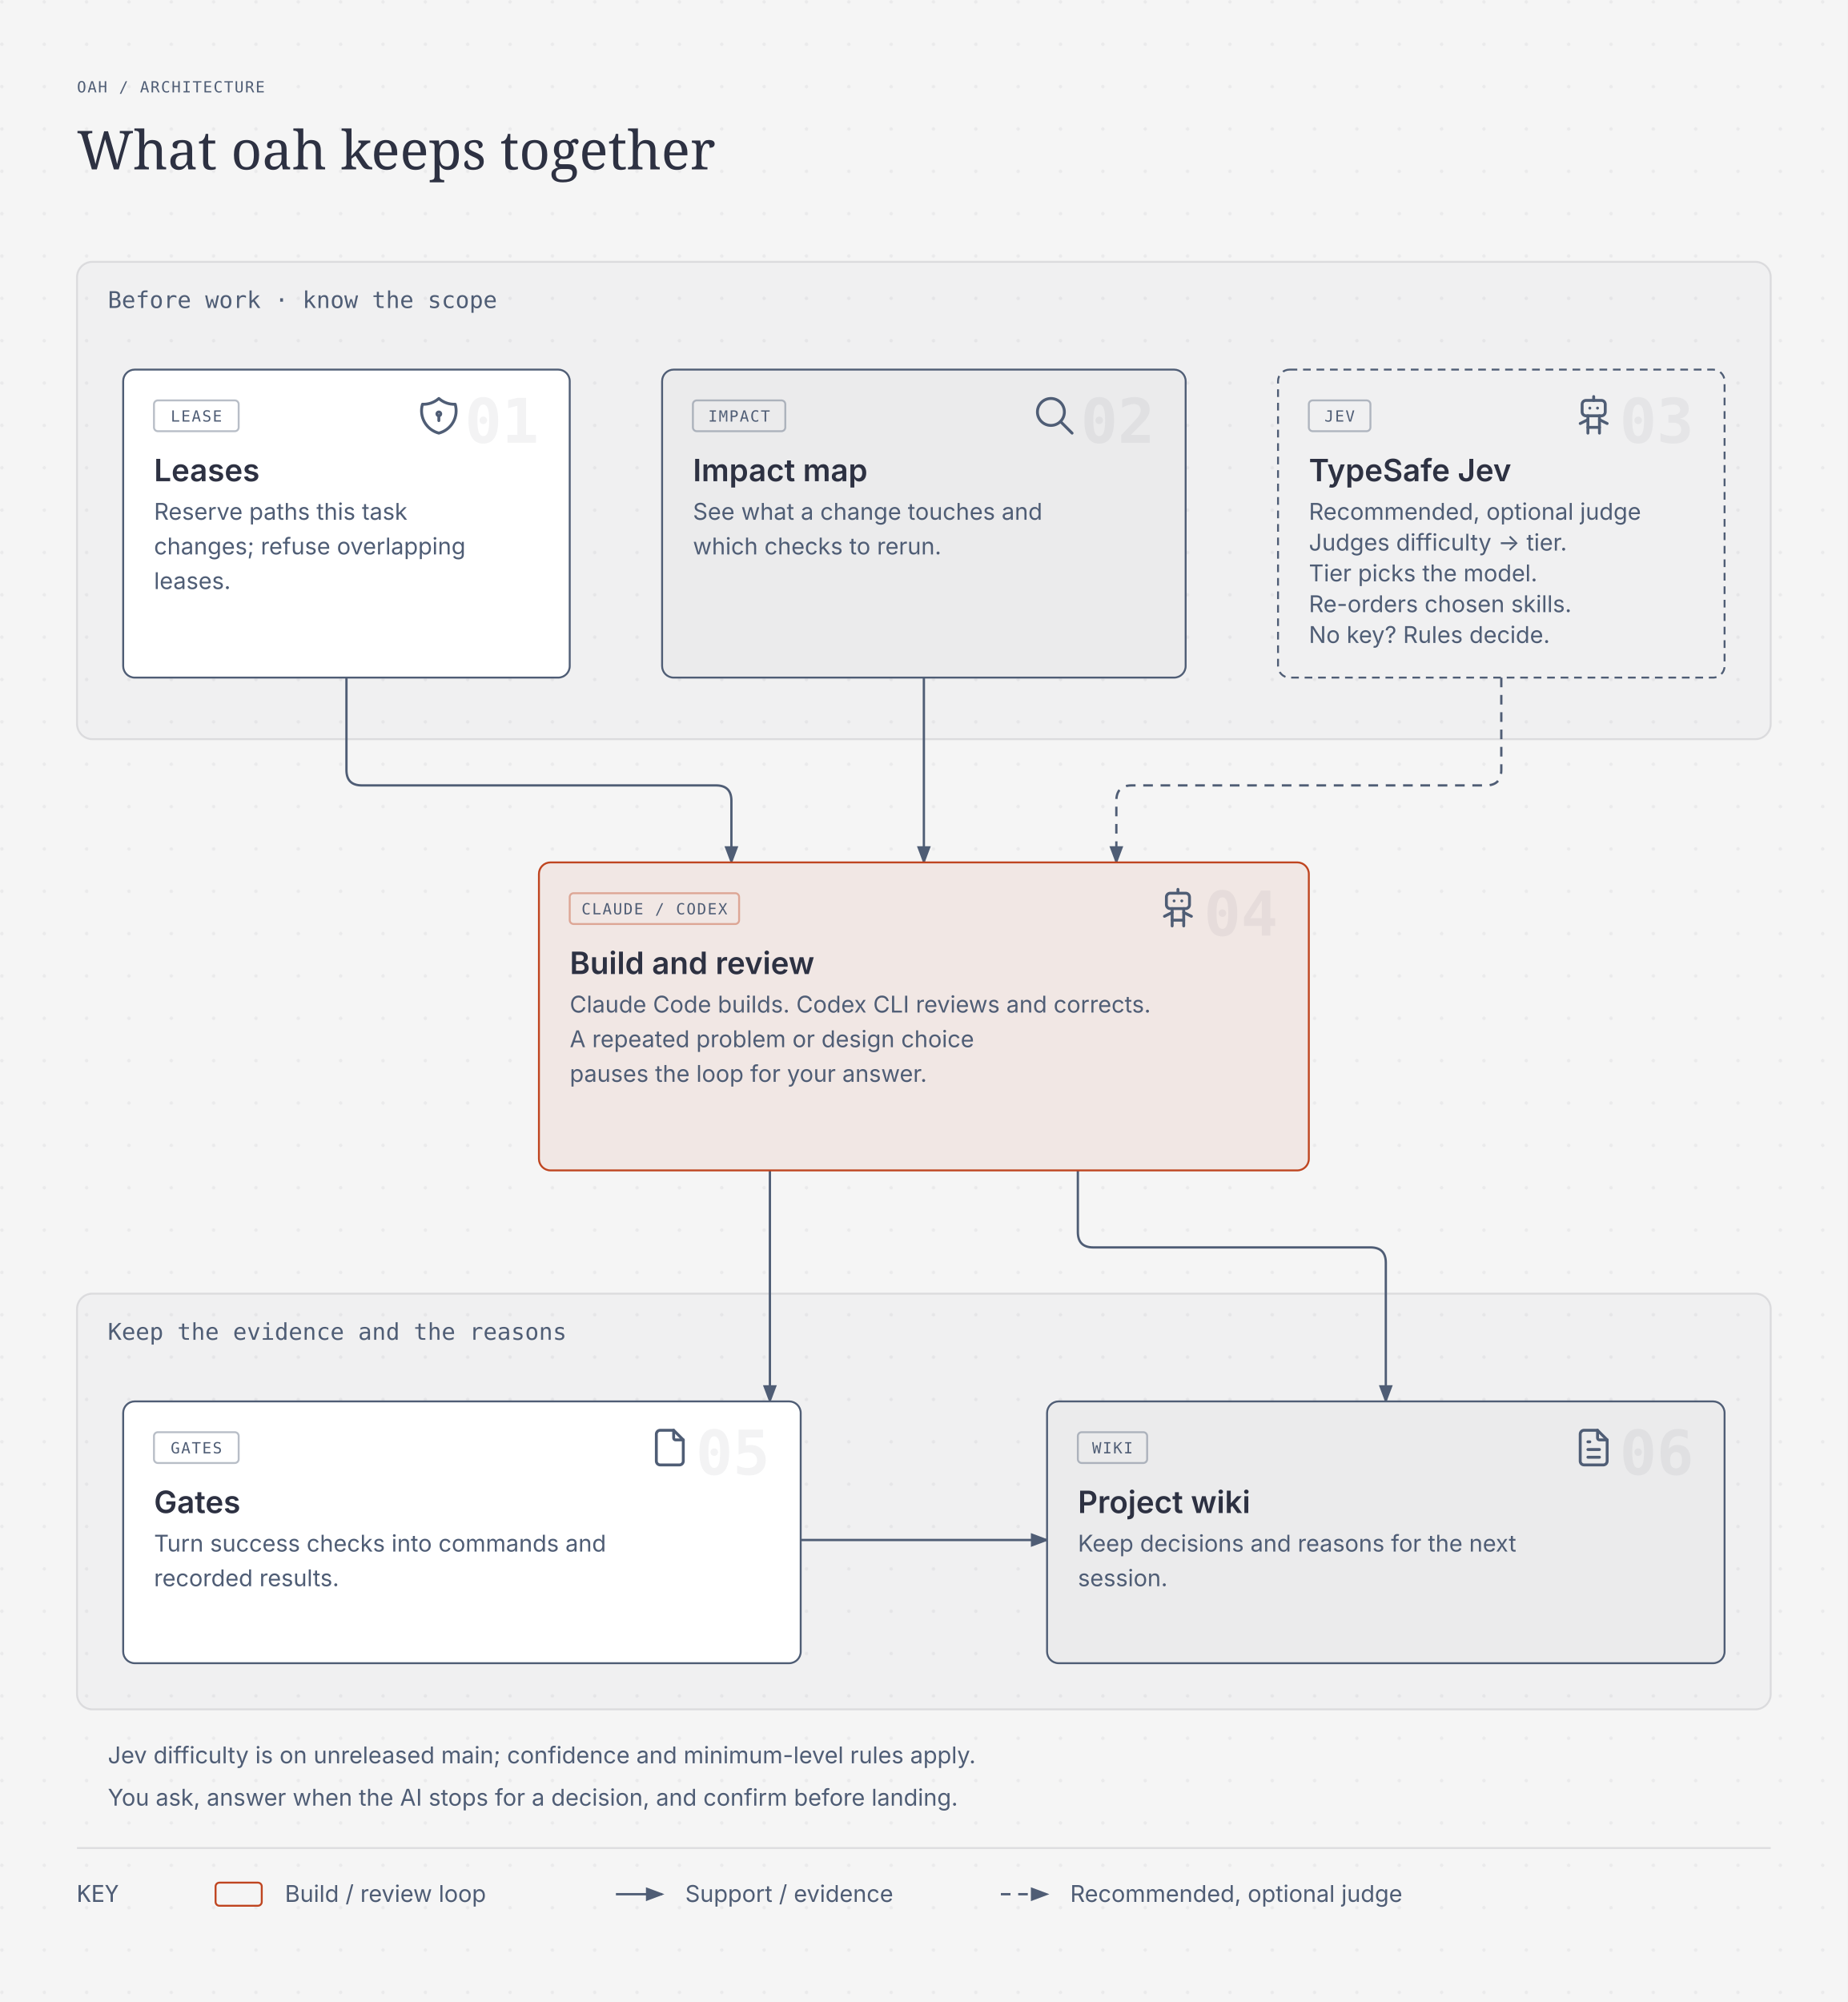
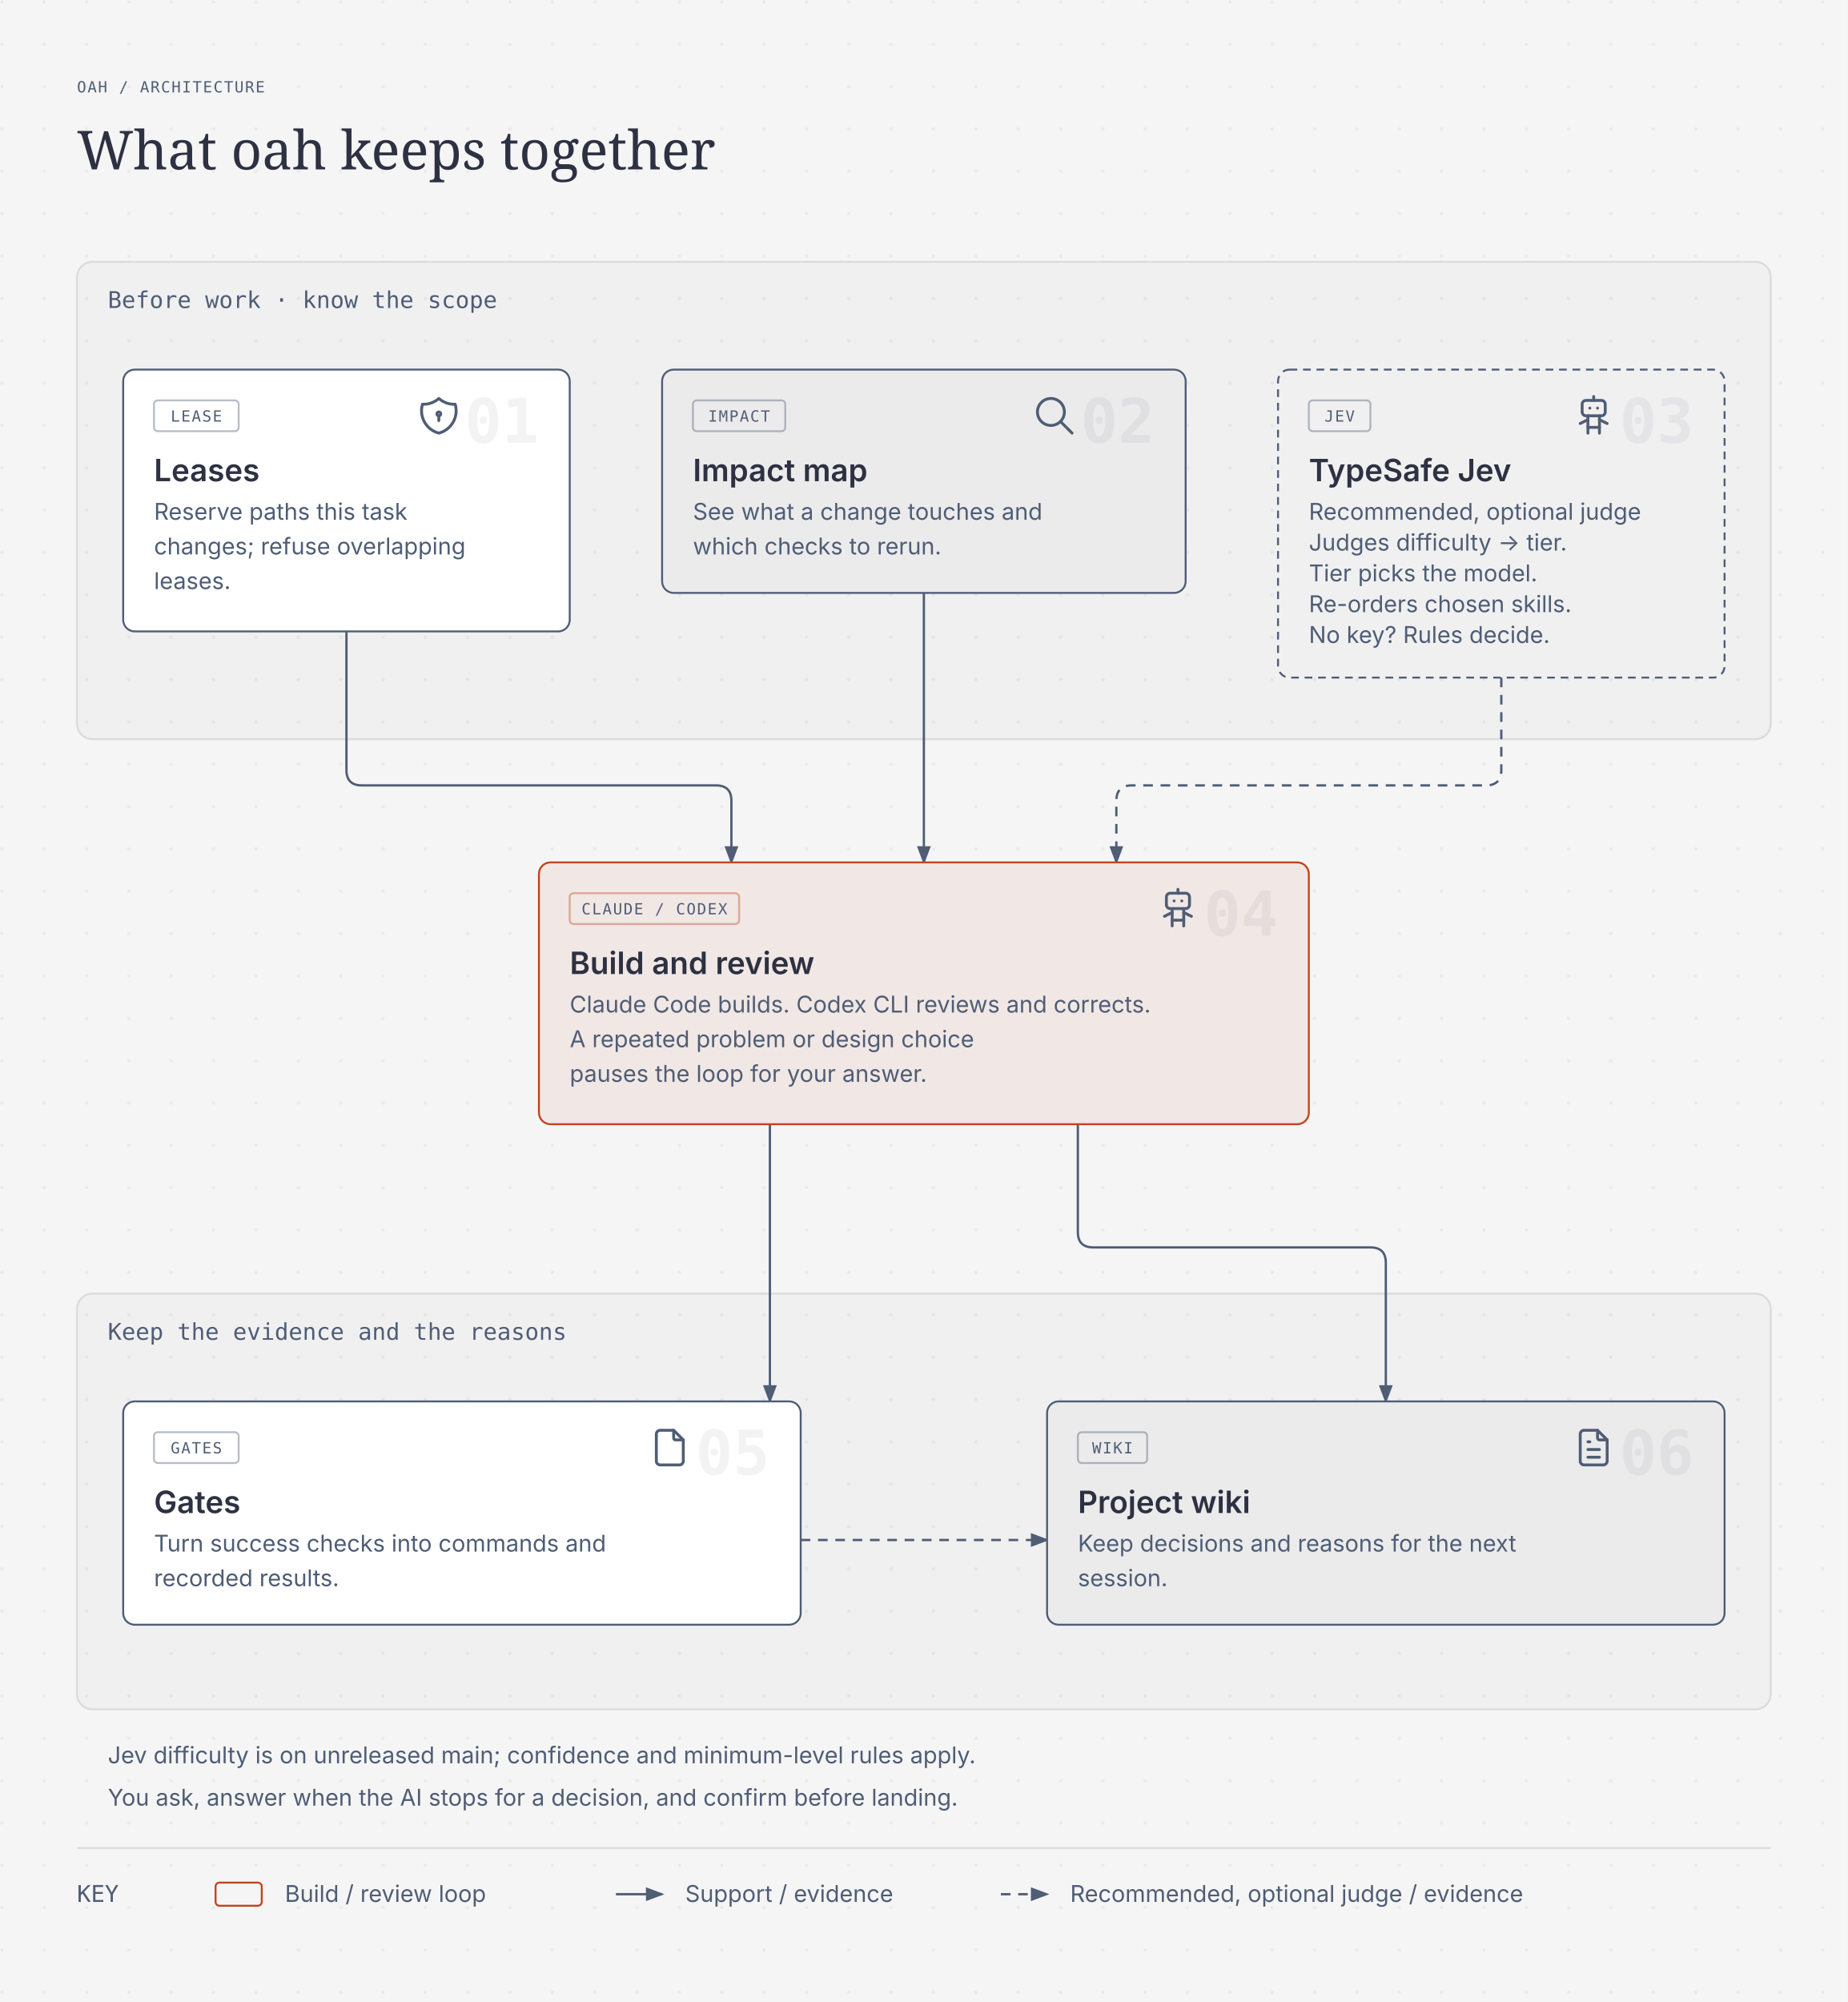
<svg xmlns="http://www.w3.org/2000/svg" viewBox="0 0 960 1040" role="img" aria-labelledby="features-light-title features-light-desc" data-diagram-type="Architecture" data-size="fit" id="features-light-root">
  <defs>
    <style>#features-light-root { font-family: "Geist", system-ui, -apple-system, "Segoe UI", sans-serif; color: #2d3142; }
      #features-light-root .diagram-container { width: 100%; overflow-x: auto; }
      #features-light-root text { font-family: "Geist", system-ui, -apple-system, "Segoe UI", sans-serif; fill: #2d3142; }
      #features-light-root .title { font-family: "Instrument Serif", Georgia, serif; font-size: 28px; font-weight: 400; }
      #features-light-root .node { font-size: 16px; font-weight: 600; }
      #features-light-root .sub { font-family: "Geist", system-ui, -apple-system, "Segoe UI", sans-serif; font-size: 12px; font-weight: 400; fill: #4f5d75; }
      #features-light-root .technical { font-family: "Geist Mono", ui-monospace, "SFMono-Regular", Consolas, monospace; }
      #features-light-root .label { font-size: 12px; font-family: "Geist Mono", ui-monospace, "SFMono-Regular", Consolas, monospace; font-weight: 400; fill: #4f5d75; }
      #features-light-root .prose { font-size: 12px; font-weight: 400; fill: #4f5d75; }
      #features-light-root .zone-label { font-size: 12px; font-family: "Geist Mono", ui-monospace, "SFMono-Regular", Consolas, monospace; font-weight: 500; fill: #4f5d75; }
      #features-light-root .arrow-label { font-size: 12px; font-family: "Geist Mono", ui-monospace, "SFMono-Regular", Consolas, monospace; font-weight: 400; fill: #4f5d75; }
      #features-light-root .tag { font-family: "Geist Mono", ui-monospace, "SFMono-Regular", Consolas, monospace; font-size: 8px; font-weight: 500; letter-spacing: .08em; fill: #4f5d75; }
      #features-light-root .ghost { font-family: "Geist Mono", ui-monospace, "SFMono-Regular", Consolas, monospace; font-size: 32px; font-weight: 600; fill: #2d3142; opacity: .06; }
      @media print {
#features-light-root .diagram-container { overflow-x: visible; }
}</style>
    <pattern id="features-light-dots" width="22" height="22" patternUnits="userSpaceOnUse">
      <circle cx="1" cy="1" r="0.9" fill="#2d3142" fill-opacity=".10" />
    </pattern>
    <marker id="features-light-arrow" markerWidth="8" markerHeight="6" refX="7" refY="3" orient="auto">
      <polygon points="0 0, 8 3, 0 6" fill="#4f5d75" />
    </marker>
    <marker id="features-light-arrow-accent" markerWidth="8" markerHeight="6" refX="7" refY="3" orient="auto">
      <polygon points="0 0, 8 3, 0 6" fill="#bf4520" />
    </marker>
    <marker id="features-light-arrow-link" markerWidth="8" markerHeight="6" refX="7" refY="3" orient="auto">
      <polygon points="0 0, 8 3, 0 6" fill="#2e5aa8" />
    </marker>
  </defs>
  <rect width="960" height="1040" fill="#f5f5f5" />
  <rect width="960" height="1040" fill="url(#features-light-dots)" opacity=".55" />
  <text x="40" y="48" class="tag" text-anchor="start">OAH / ARCHITECTURE</text>
  <text x="40" y="88" class="title" text-anchor="start">What oah keeps together</text>
  <rect x="40" y="136" width="880" height="248" rx="8" fill="#2d3142" stroke="#2d3142" stroke-width="1" fill-opacity=".02" stroke-opacity=".12" />
  <text x="56" y="160" class="zone-label" text-anchor="start">Before work · know the scope</text>
  <rect x="40" y="672" width="880" height="216" rx="8" fill="#2d3142" stroke="#2d3142" stroke-width="1" fill-opacity=".02" stroke-opacity=".12" />
  <text x="56" y="696" class="zone-label" text-anchor="start">Keep the evidence and the reasons</text>
-   <path d="M 180,352 L 180,400 Q 180,408 188,408 L 372,408 Q 380,408 380,416 L 380,448" data-edge-id="f1" data-from="lease" data-to="loop" data-label="" fill="none" stroke="#4f5d75" stroke-width="1.2" marker-end="url(#features-light-arrow)" />
-   <path d="M 480,352 L 480,448" data-edge-id="f2" data-from="impact" data-to="loop" data-label="" fill="none" stroke="#4f5d75" stroke-width="1.2" marker-end="url(#features-light-arrow)" />
+   <path d="M 180,328 L 180,400 Q 180,408 188,408 L 372,408 Q 380,408 380,416 L 380,448" data-edge-id="f1" data-from="lease" data-to="loop" data-label="" fill="none" stroke="#4f5d75" stroke-width="1.2" marker-end="url(#features-light-arrow)" />
+   <path d="M 480,308 L 480,448" data-edge-id="f2" data-from="impact" data-to="loop" data-label="" fill="none" stroke="#4f5d75" stroke-width="1.2" marker-end="url(#features-light-arrow)" />
  <path d="M 780,352 L 780,400 Q 780,408 772,408 L 588,408 Q 580,408 580,416 L 580,448" data-edge-id="f3" data-from="jev" data-to="loop" data-label="" fill="none" stroke="#4f5d75" stroke-width="1.2" stroke-dasharray="5,4" marker-end="url(#features-light-arrow)" />
-   <path d="M 400,608 L 400,728" data-edge-id="f4" data-from="loop" data-to="gates" data-label="" fill="none" stroke="#4f5d75" stroke-width="1.2" marker-end="url(#features-light-arrow)" />
-   <path d="M 560,608 L 560,640 Q 560,648 568,648 L 712,648 Q 720,648 720,656 L 720,728" data-edge-id="f5" data-from="loop" data-to="wiki" data-label="" fill="none" stroke="#4f5d75" stroke-width="1.2" marker-end="url(#features-light-arrow)" />
-   <path d="M 416,800 L 544,800" data-edge-id="f6" data-from="gates" data-to="wiki" data-label="" fill="none" stroke="#4f5d75" stroke-width="1.2" marker-end="url(#features-light-arrow)" />
+   <path d="M 400,584 L 400,728" data-edge-id="f4" data-from="loop" data-to="gates" data-label="" fill="none" stroke="#4f5d75" stroke-width="1.2" marker-end="url(#features-light-arrow)" />
+   <path d="M 560,584 L 560,640 Q 560,648 568,648 L 712,648 Q 720,648 720,656 L 720,728" data-edge-id="f5" data-from="loop" data-to="wiki" data-label="" fill="none" stroke="#4f5d75" stroke-width="1.2" marker-end="url(#features-light-arrow)" />
+   <path d="M 416,800 L 544,800" data-edge-id="f6" data-from="gates" data-to="wiki" data-label="" fill="none" stroke="#4f5d75" stroke-width="1.2" marker-end="url(#features-light-arrow)" stroke-dasharray="5,4" />
  <g data-node-id="lease" data-source-label="Leases Reserve paths this task changes; refuse overlapping leases.">
-     <rect x="64" y="192" width="232" height="160" rx="6" fill="#f5f5f5" />
-     <rect x="64" y="192" width="232" height="160" rx="6" fill="#ffffff" stroke="#4f5d75" stroke-width="1" />
+     <rect x="64" y="192" width="232" height="136" rx="6" fill="#f5f5f5" />
+     <rect x="64" y="192" width="232" height="136" rx="6" fill="#ffffff" stroke="#4f5d75" stroke-width="1" />
    <g aria-hidden="true">
      <rect x="80" y="208" width="44" height="16" rx="2" fill="none" stroke="#4f5d75" stroke-width="1" stroke-opacity=".4" />
      <text x="102" y="219" class="tag" text-anchor="middle">LEASE</text>
      <text x="280" y="230" class="ghost" text-anchor="end">01</text>
      <g transform="translate(216,204)" color="#4f5d75">
        <g fill="none" stroke="currentColor" stroke-width="1.5" stroke-linecap="round" stroke-linejoin="round">
          <path d="M12 3a12 12 0 0 0 8.5 3a12 12 0 0 1 -8.5 15a12 12 0 0 1 -8.5 -15a12 12 0 0 0 8.5 -3" />
          <path d="M11 11a1 1 0 1 0 2 0a1 1 0 1 0 -2 0" />
          <path d="M12 12l0 2.5" />
        </g>
      </g>
    </g>
    <text x="80" y="250" class="node" text-anchor="start">Leases</text>
    <text x="80" y="270" class="sub" text-anchor="start">Reserve paths this task</text>
    <text x="80" y="288" class="sub" text-anchor="start">changes; refuse overlapping</text>
    <text x="80" y="306" class="sub" text-anchor="start">leases.</text>
  </g>
  <g data-node-id="impact" data-source-label="Impact map See what a change touches and which checks to rerun.">
-     <rect x="344" y="192" width="272" height="160" rx="6" fill="#f5f5f5" />
-     <rect x="344" y="192" width="272" height="160" rx="6" fill="#2d3142" stroke="#4f5d75" stroke-width="1" fill-opacity=".05" />
+     <rect x="344" y="192" width="272" height="116" rx="6" fill="#f5f5f5" />
+     <rect x="344" y="192" width="272" height="116" rx="6" fill="#2d3142" stroke="#4f5d75" stroke-width="1" fill-opacity=".05" />
    <g aria-hidden="true">
      <rect x="360" y="208" width="48" height="16" rx="2" fill="none" stroke="#4f5d75" stroke-width="1" stroke-opacity=".4" />
      <text x="384" y="219" class="tag" text-anchor="middle">IMPACT</text>
      <text x="600" y="230" class="ghost" text-anchor="end">02</text>
      <g transform="translate(536,204)" color="#4f5d75">
        <g fill="none" stroke="currentColor" stroke-width="1.5" stroke-linecap="round" stroke-linejoin="round">
          <path d="M3 10a7 7 0 1 0 14 0a7 7 0 1 0 -14 0" />
          <path d="M21 21l-6 -6" />
        </g>
      </g>
    </g>
    <text x="360" y="250" class="node" text-anchor="start">Impact map</text>
    <text x="360" y="270" class="sub" text-anchor="start">See what a change touches and</text>
    <text x="360" y="288" class="sub" text-anchor="start">which checks to rerun.</text>
  </g>
  <g data-node-id="jev" data-source-label="TypeSafe Jev Recommended, optional judge Judges difficulty → tier. Tier picks the model. Re-orders chosen skills. No key? Rules decide.">
    <rect x="664" y="192" width="232" height="160" rx="6" fill="#f5f5f5" />
    <rect x="664" y="192" width="232" height="160" rx="6" fill="#2d3142" stroke="#4f5d75" stroke-width="1" fill-opacity=".02" stroke-dasharray="4,3" />
    <g aria-hidden="true">
      <rect x="680" y="208" width="32" height="16" rx="2" fill="none" stroke="#4f5d75" stroke-width="1" stroke-opacity=".4" />
      <text x="696" y="219" class="tag" text-anchor="middle">JEV</text>
      <text x="880" y="230" class="ghost" text-anchor="end">03</text>
      <g transform="translate(816,204)" color="#4f5d75">
        <g fill="none" stroke="currentColor" stroke-width="1.5" stroke-linecap="round" stroke-linejoin="round">
          <path d="M6 6a2 2 0 0 1 2 -2h8a2 2 0 0 1 2 2v4a2 2 0 0 1 -2 2h-8a2 2 0 0 1 -2 -2l0 -4" />
          <path d="M12 2v2" />
          <path d="M9 12v9" />
          <path d="M15 12v9" />
          <path d="M5 16l4 -2" />
          <path d="M15 14l4 2" />
          <path d="M9 18h6" />
          <path d="M10 8v.01" />
          <path d="M14 8v.01" />
        </g>
      </g>
    </g>
    <text x="680" y="250" class="node" text-anchor="start">TypeSafe Jev</text>
    <text x="680" y="270" class="sub" text-anchor="start">Recommended, optional judge</text>
    <text x="680" y="286" class="sub" text-anchor="start">Judges difficulty → tier.</text>
    <text x="680" y="302" class="sub" text-anchor="start">Tier picks the model.</text>
    <text x="680" y="318" class="sub" text-anchor="start">Re-orders chosen skills.</text>
    <text x="680" y="334" class="sub" text-anchor="start">No key? Rules decide.</text>
  </g>
  <g data-node-id="loop" data-source-label="Build and review Claude Code builds. Codex CLI reviews and corrects. A repeated problem or design choice pauses the loop for your answer.">
-     <rect x="280" y="448" width="400" height="160" rx="6" fill="#f5f5f5" />
-     <rect x="280" y="448" width="400" height="160" rx="6" fill="#bf4520" stroke="#bf4520" stroke-width="1" fill-opacity=".08" />
+     <rect x="280" y="448" width="400" height="136" rx="6" fill="#f5f5f5" />
+     <rect x="280" y="448" width="400" height="136" rx="6" fill="#bf4520" stroke="#bf4520" stroke-width="1" fill-opacity=".08" />
    <g aria-hidden="true">
      <rect x="296" y="464" width="88" height="16" rx="2" fill="none" stroke="#bf4520" stroke-width="1" stroke-opacity=".4" />
      <text x="340" y="475" class="tag" text-anchor="middle">CLAUDE / CODEX</text>
      <text x="664" y="486" class="ghost" text-anchor="end">04</text>
      <g transform="translate(600,460)" color="#4f5d75">
        <g fill="none" stroke="currentColor" stroke-width="1.5" stroke-linecap="round" stroke-linejoin="round">
          <path d="M6 6a2 2 0 0 1 2 -2h8a2 2 0 0 1 2 2v4a2 2 0 0 1 -2 2h-8a2 2 0 0 1 -2 -2l0 -4" />
          <path d="M12 2v2" />
          <path d="M9 12v9" />
          <path d="M15 12v9" />
          <path d="M5 16l4 -2" />
          <path d="M15 14l4 2" />
          <path d="M9 18h6" />
          <path d="M10 8v.01" />
          <path d="M14 8v.01" />
        </g>
      </g>
    </g>
    <text x="296" y="506" class="node" text-anchor="start">Build and review</text>
    <text x="296" y="526" class="sub" text-anchor="start">Claude Code builds. Codex CLI reviews and corrects.</text>
    <text x="296" y="544" class="sub" text-anchor="start">A repeated problem or design choice</text>
    <text x="296" y="562" class="sub" text-anchor="start">pauses the loop for your answer.</text>
  </g>
  <g data-node-id="gates" data-source-label="Gates Turn success checks into commands and recorded results.">
-     <rect x="64" y="728" width="352" height="136" rx="6" fill="#f5f5f5" />
-     <rect x="64" y="728" width="352" height="136" rx="6" fill="#ffffff" stroke="#4f5d75" stroke-width="1" />
+     <rect x="64" y="728" width="352" height="116" rx="6" fill="#f5f5f5" />
+     <rect x="64" y="728" width="352" height="116" rx="6" fill="#ffffff" stroke="#4f5d75" stroke-width="1" />
    <g aria-hidden="true">
      <rect x="80" y="744" width="44" height="16" rx="2" fill="none" stroke="#4f5d75" stroke-width="1" stroke-opacity=".4" />
      <text x="102" y="755" class="tag" text-anchor="middle">GATES</text>
      <text x="400" y="766" class="ghost" text-anchor="end">05</text>
      <g transform="translate(336,740)" color="#4f5d75">
        <g fill="none" stroke="currentColor" stroke-width="1.5" stroke-linecap="round" stroke-linejoin="round">
          <path d="M14 3v4a1 1 0 0 0 1 1h4" />
          <path d="M17 21h-10a2 2 0 0 1 -2 -2v-14a2 2 0 0 1 2 -2h7l5 5v11a2 2 0 0 1 -2 2" />
        </g>
      </g>
    </g>
    <text x="80" y="786" class="node" text-anchor="start">Gates</text>
    <text x="80" y="806" class="sub" text-anchor="start">Turn success checks into commands and</text>
    <text x="80" y="824" class="sub" text-anchor="start">recorded results.</text>
  </g>
  <g data-node-id="wiki" data-source-label="Project wiki Keep decisions and reasons for the next session.">
-     <rect x="544" y="728" width="352" height="136" rx="6" fill="#f5f5f5" />
-     <rect x="544" y="728" width="352" height="136" rx="6" fill="#2d3142" stroke="#4f5d75" stroke-width="1" fill-opacity=".05" />
+     <rect x="544" y="728" width="352" height="116" rx="6" fill="#f5f5f5" />
+     <rect x="544" y="728" width="352" height="116" rx="6" fill="#2d3142" stroke="#4f5d75" stroke-width="1" fill-opacity=".05" />
    <g aria-hidden="true">
      <rect x="560" y="744" width="36" height="16" rx="2" fill="none" stroke="#4f5d75" stroke-width="1" stroke-opacity=".4" />
      <text x="578" y="755" class="tag" text-anchor="middle">WIKI</text>
      <text x="880" y="766" class="ghost" text-anchor="end">06</text>
      <g transform="translate(816,740)" color="#4f5d75">
        <g fill="none" stroke="currentColor" stroke-width="1.5" stroke-linecap="round" stroke-linejoin="round">
          <path d="M14 3v4a1 1 0 0 0 1 1h4" />
          <path d="M17 21h-10a2 2 0 0 1 -2 -2v-14a2 2 0 0 1 2 -2h7l5 5v11a2 2 0 0 1 -2 2" />
          <path d="M9 9l1 0" />
          <path d="M9 13l6 0" />
          <path d="M9 17l6 0" />
        </g>
      </g>
    </g>
    <text x="560" y="786" class="node" text-anchor="start">Project wiki</text>
    <text x="560" y="806" class="sub" text-anchor="start">Keep decisions and reasons for the next</text>
    <text x="560" y="824" class="sub" text-anchor="start">session.</text>
  </g>
  <text x="56" y="916" class="prose" text-anchor="start">Jev difficulty is on unreleased main; confidence and minimum-level rules apply.</text>
  <text x="56" y="938" class="prose" text-anchor="start">You ask, answer when the AI stops for a decision, and confirm before landing.</text>
  <line x1="40" y1="960" x2="920" y2="960" stroke="#2d3142" stroke-opacity=".12" />
  <text x="40" y="988" class="zone-label" text-anchor="start">KEY</text>
  <rect x="112" y="978" width="24" height="12" rx="2" fill="none" stroke="#bf4520" stroke-width="1" />
  <text x="148" y="988" class="prose" text-anchor="start">Build / review loop</text>
  <path d="M 320,984 h 24" fill="none" stroke="#4f5d75" stroke-width="1.2" marker-end="url(#features-light-arrow)" />
  <text x="356" y="988" class="prose" text-anchor="start">Support / evidence</text>
  <path d="M 520,984 h 24" fill="none" stroke="#4f5d75" stroke-width="1.2" stroke-dasharray="5,4" marker-end="url(#features-light-arrow)" />
-   <text x="556" y="988" class="prose" text-anchor="start">Recommended, optional judge</text>
+   <text x="556" y="988" class="prose" text-anchor="start">Recommended, optional judge / evidence</text>
</svg>
